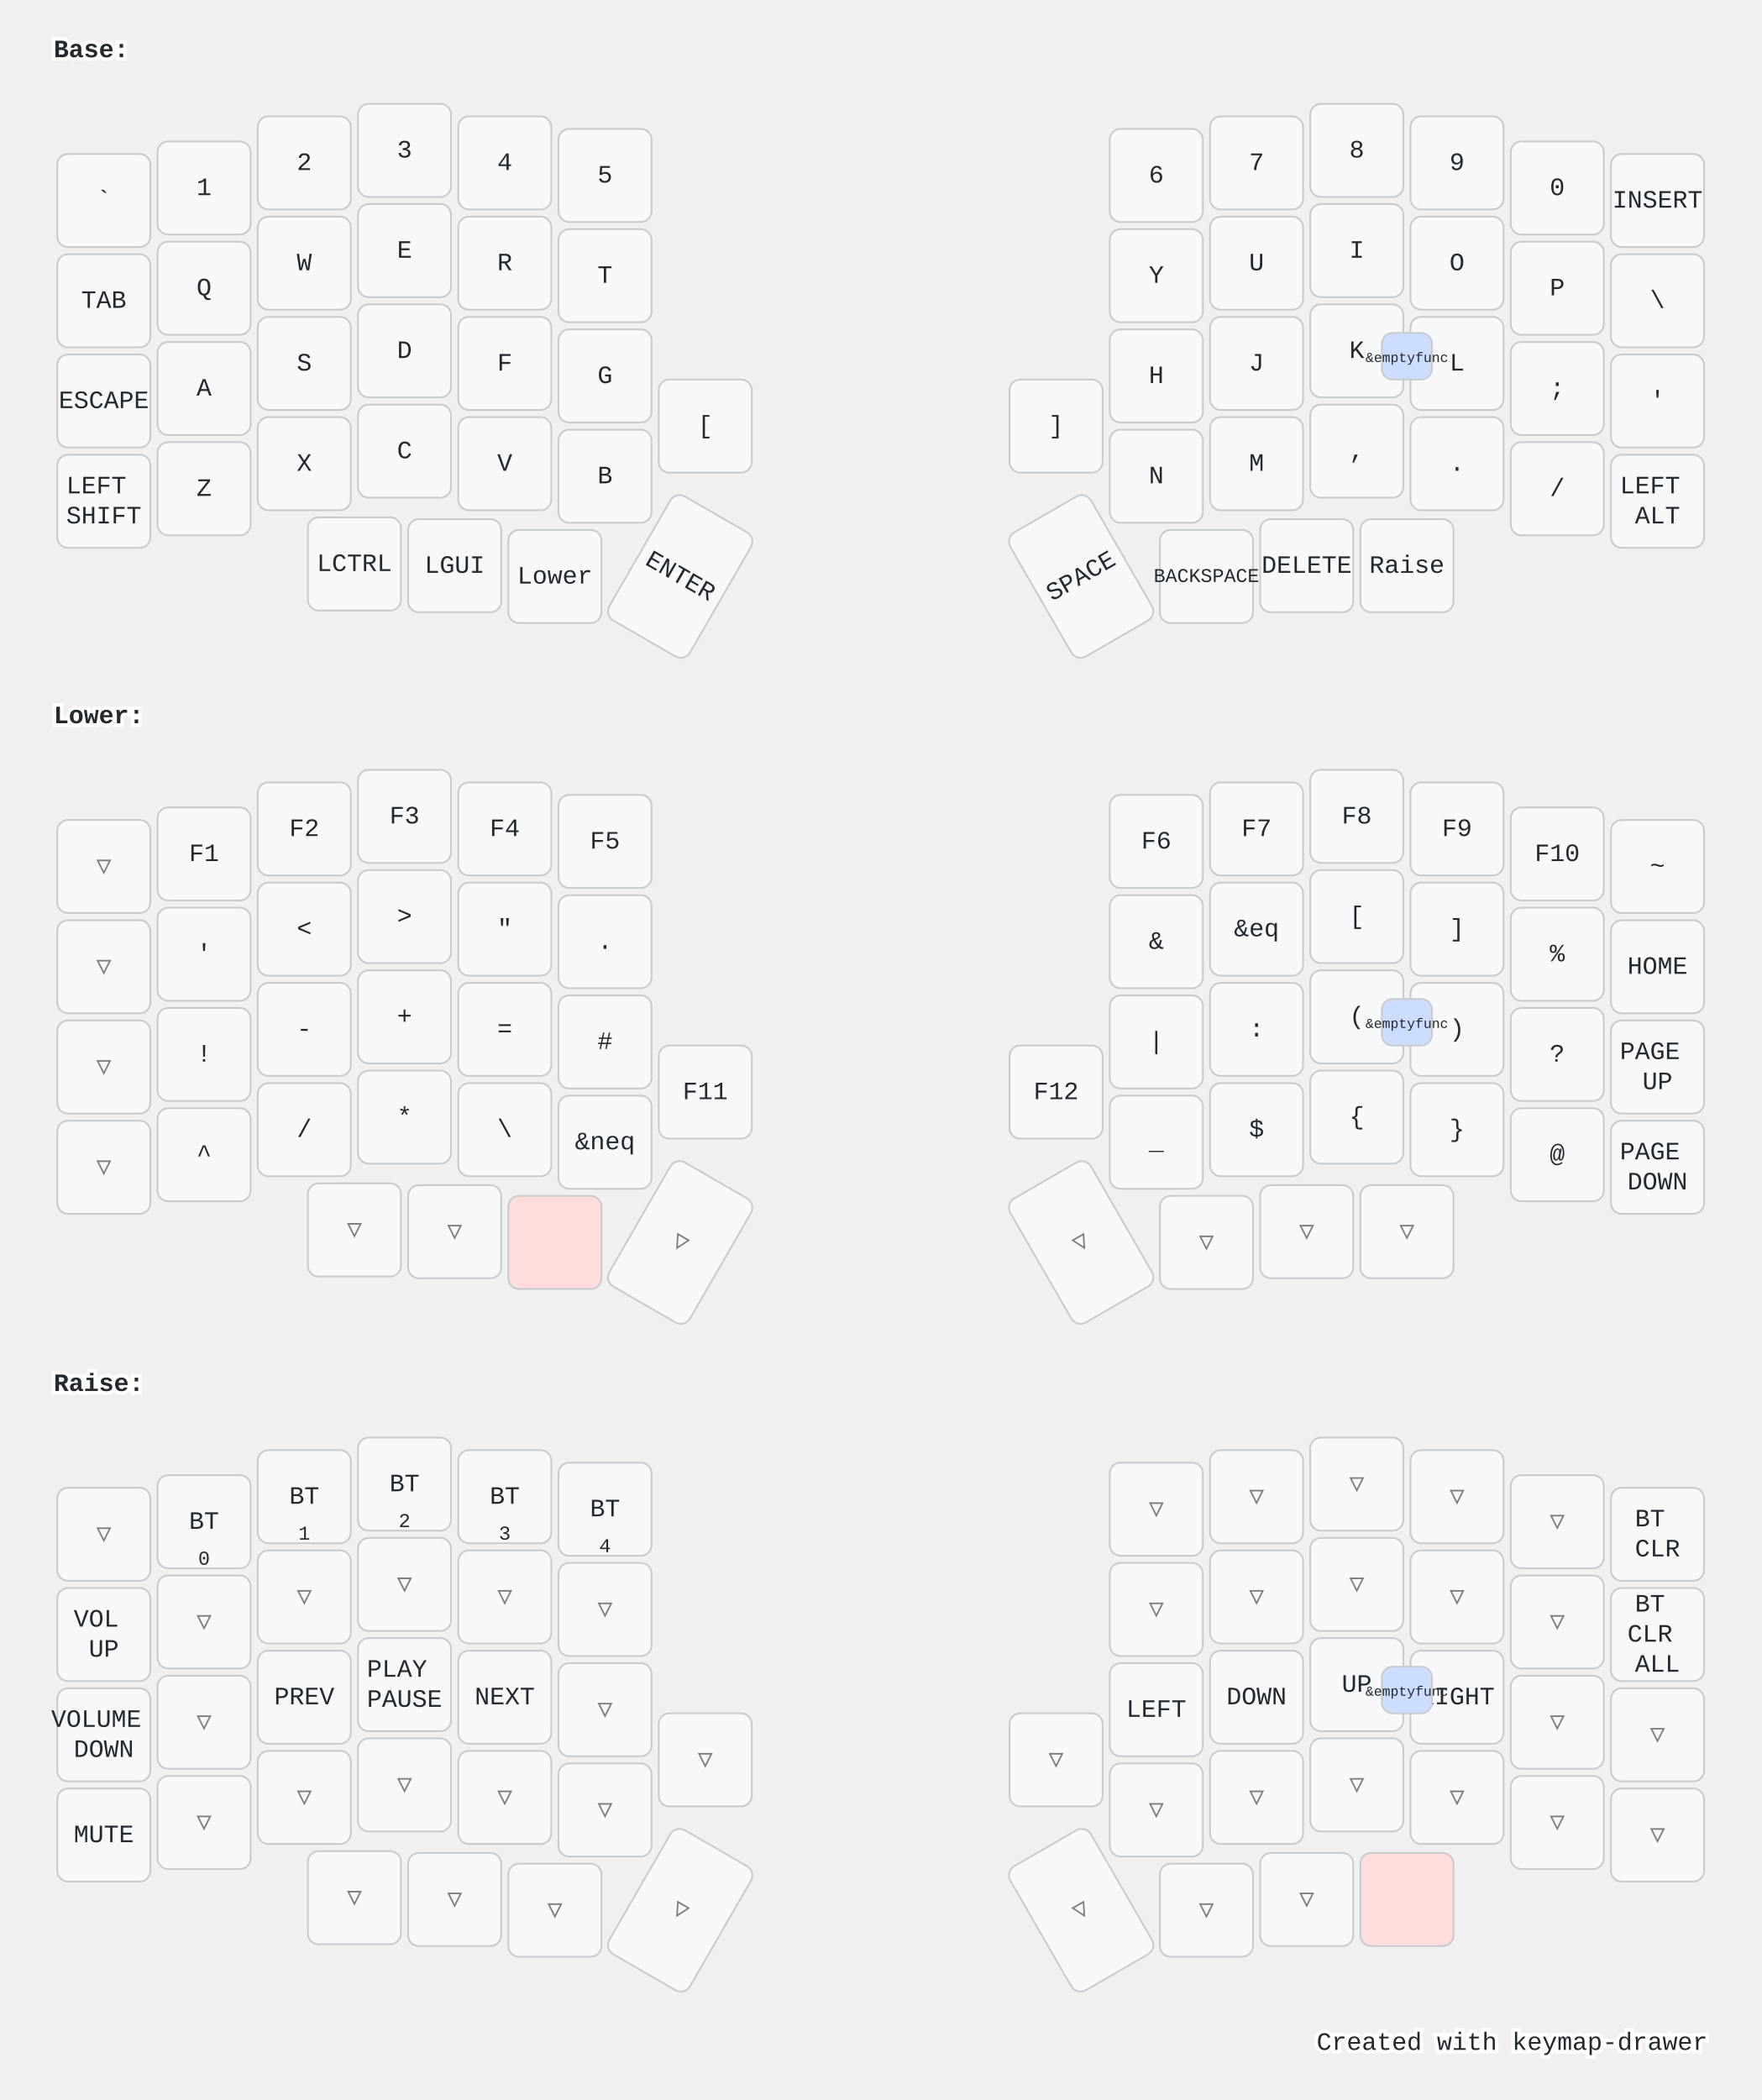
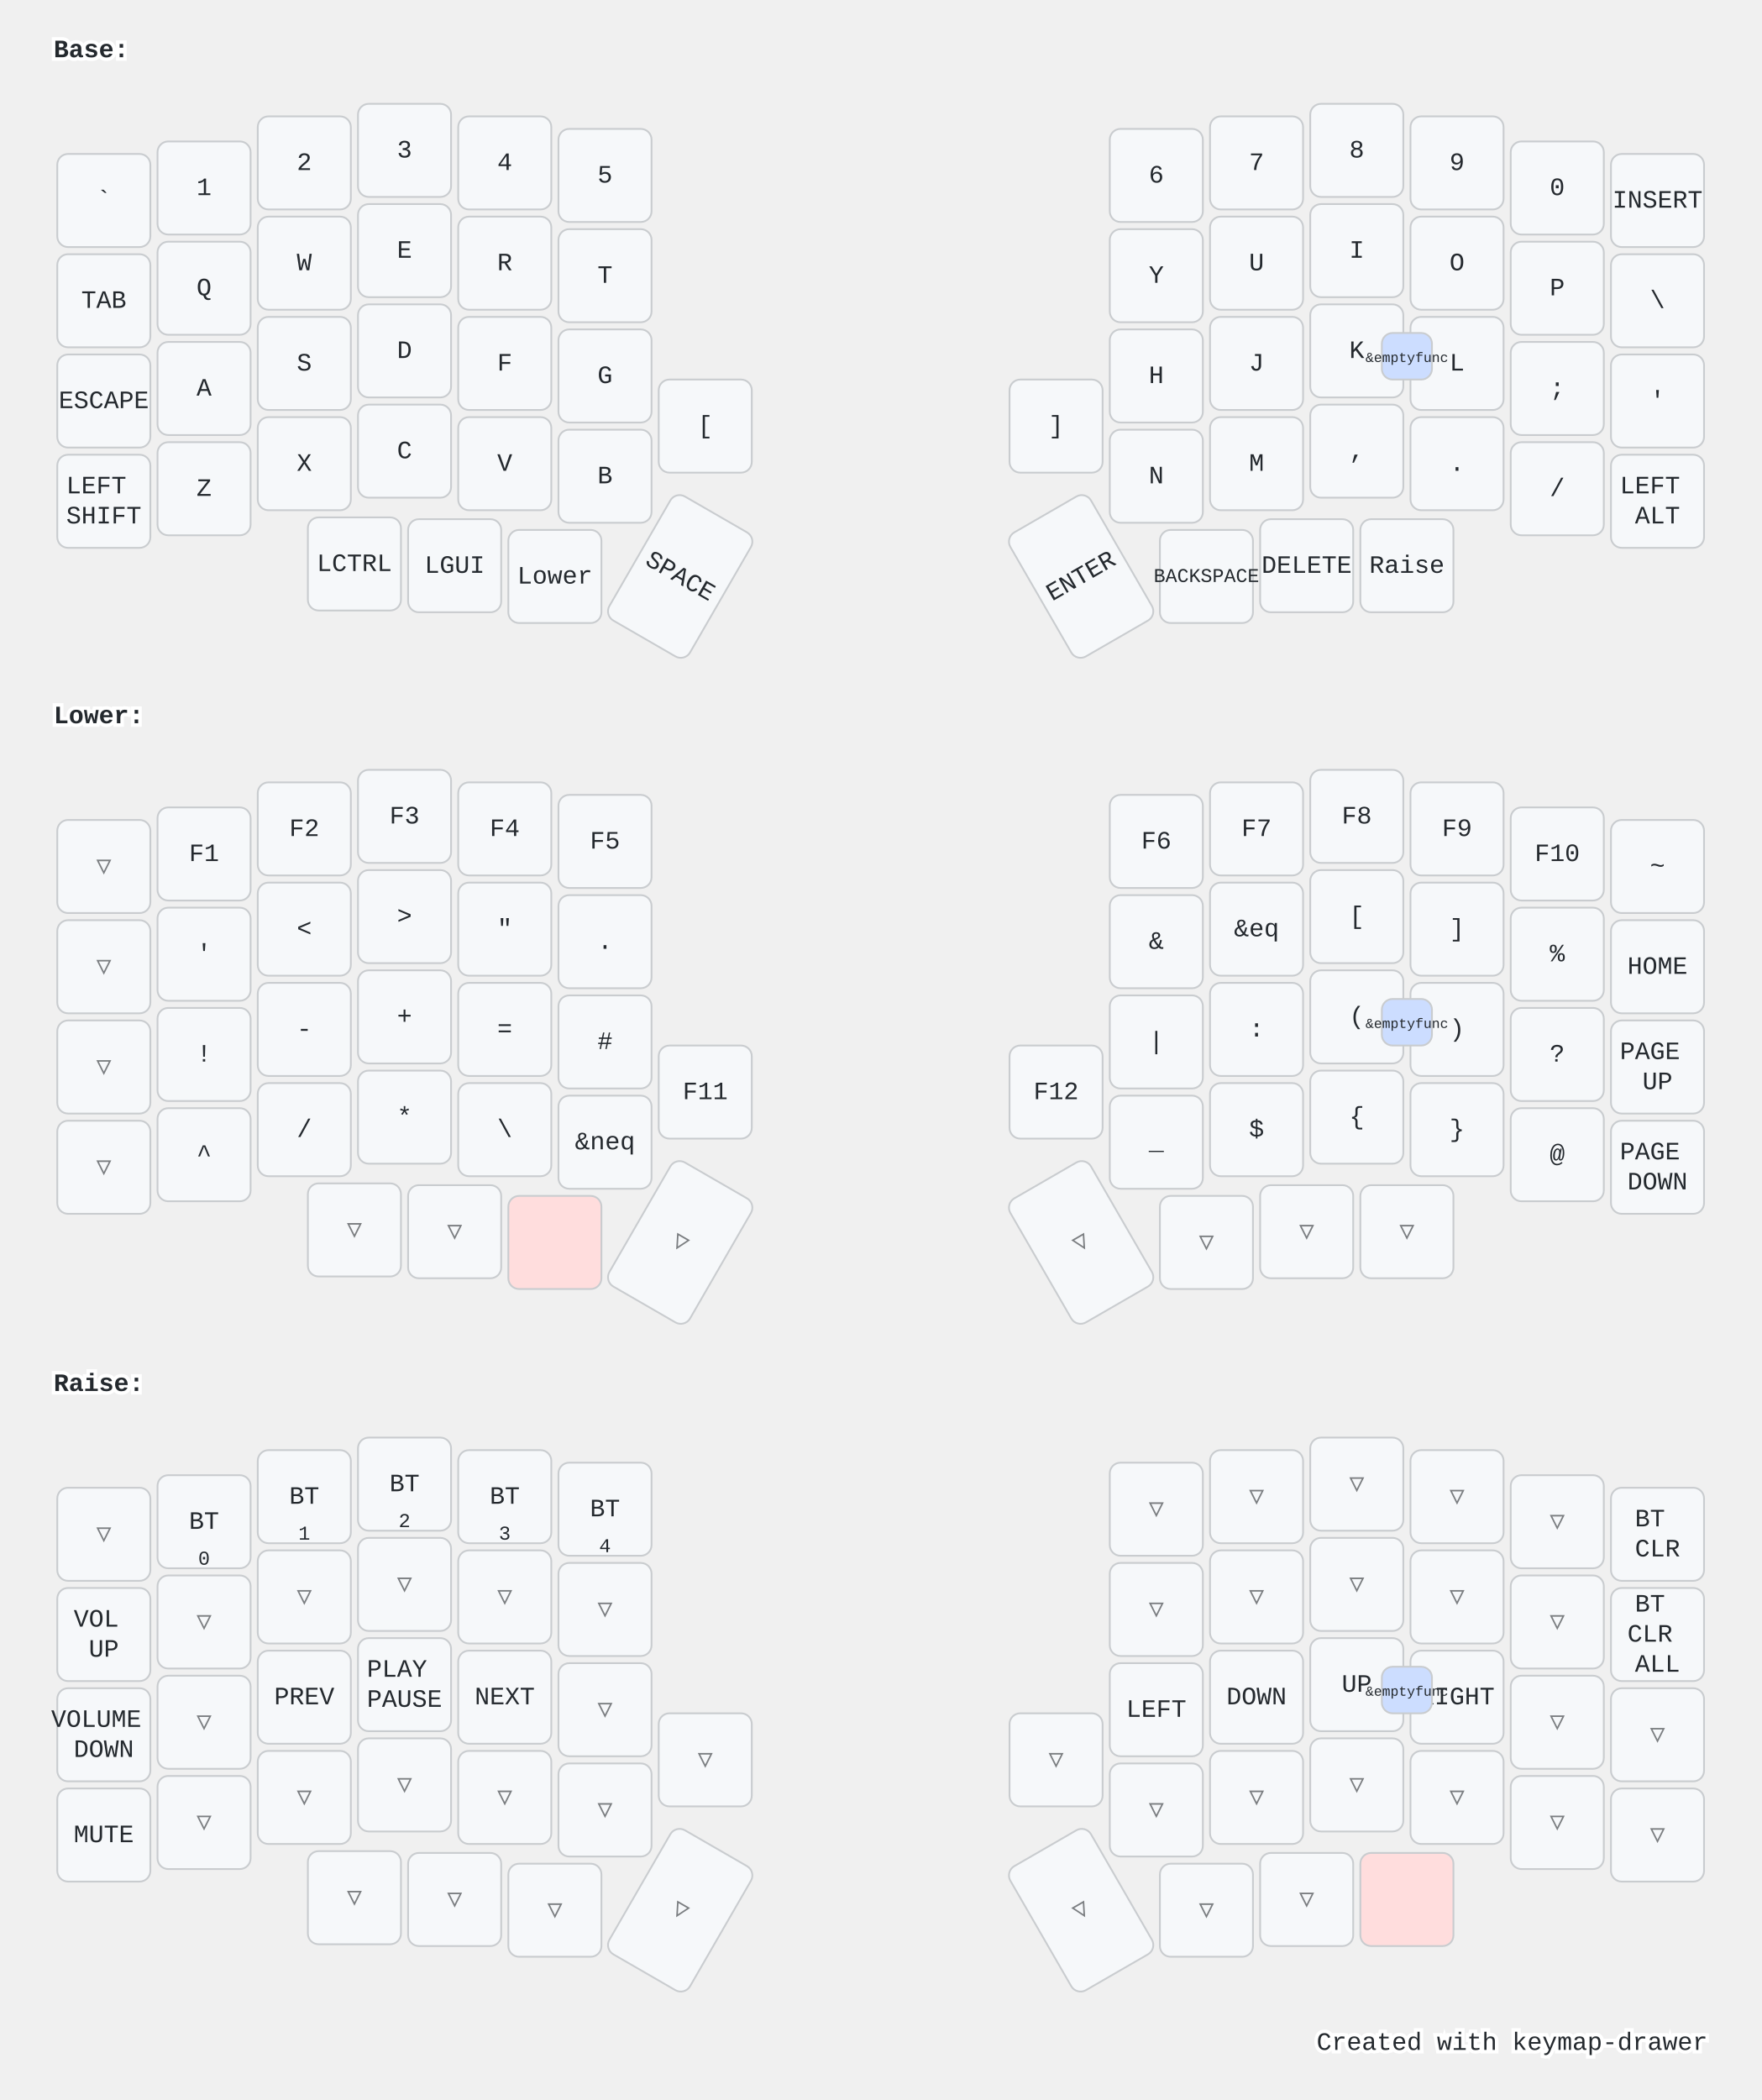
<svg xmlns="http://www.w3.org/2000/svg" width="984" height="1173" viewBox="0 0 984 1173" class="keymap">
  <style>/* inherit to force styles through use tags */
svg path {
    fill: inherit;
}

/* font and background color specifications */
svg.keymap {
    font-family: SFMono-Regular,Consolas,Liberation Mono,Menlo,monospace;
    font-size: 14px;
    font-kerning: normal;
    text-rendering: optimizeLegibility;
    fill: #24292e;
}

/* default key styling */
rect.key {
    fill: #f6f8fa;
}

rect.key, rect.combo {
    stroke: #c9cccf;
    stroke-width: 1;
}

/* default key side styling, only used is draw_key_sides is set */
rect.side {
    filter: brightness(90%);
}

/* color accent for combo boxes */
rect.combo, rect.combo-separate {
    fill: #cdf;
}

/* color accent for held keys */
rect.held, rect.combo.held {
    fill: #fdd;
}

/* color accent for ghost (optional) keys */
rect.ghost, rect.combo.ghost {
    stroke-dasharray: 4, 4;
    stroke-width: 2;
}

text {
    text-anchor: middle;
    dominant-baseline: middle;
}

/* styling for layer labels */
text.label {
    font-weight: bold;
    text-anchor: start;
    stroke: white;
    stroke-width: 4;
    paint-order: stroke;
}

/* styling for optional footer */
text.footer {
    text-anchor: end;
    dominant-baseline: auto;
    stroke: white;
    stroke-width: 4;
    paint-order: stroke;
}

/* styling for combo tap, and key hold/shifted label text */
text.combo, text.hold, text.shifted {
    font-size: 11px;
}

text.hold {
    text-anchor: middle;
    dominant-baseline: auto;
}

text.shifted {
    text-anchor: middle;
    dominant-baseline: hanging;
}

/* styling for hold/shifted label text in combo box */
text.combo.hold, text.combo.shifted {
    font-size: 8px;
}

/* lighter symbol for transparent keys */
text.trans {
    fill: #7b7e81;
}

/* styling for combo dendrons */
path.combo {
    stroke-width: 1;
    stroke: gray;
    fill: none;
}

/* Start Tabler Icons Cleanup */
/* cannot use height/width with glyphs */
.icon-tabler &gt; path {
    fill: inherit;
    stroke: inherit;
    stroke-width: 2;
}
/* hide tabler's default box */
.icon-tabler &gt; path[stroke="none"][fill="none"] {
    visibility: hidden;
}
/* End Tabler Icons Cleanup */

@media (prefers-color-scheme: dark) {
svg.keymap { fill: #d1d6db; }
rect.key { fill: #3f4750; }
rect.key, rect.combo { stroke: #60666c; }
rect.combo, rect.combo-separate { fill: #1f3d7a; }
rect.held, rect.combo.held { fill: #854747; }
text.label, text.footer { stroke: black; }
text.trans { fill: #7e8184; }
path.combo { stroke: #7f7f7f; }

}</style>
  <g transform="translate(30, 0)" class="layer-Base">
    <text x="0" y="28" class="label">Base:</text>
    <g transform="translate(0, 56)">
      <g transform="translate(28, 56)" class="key keypos-0">
        <rect rx="6" ry="6" x="-26" y="-26" width="52" height="52" class="key" />
        <text x="0" y="0" class="key tap">`</text>
      </g>
      <g transform="translate(84, 49)" class="key keypos-1">
        <rect rx="6" ry="6" x="-26" y="-26" width="52" height="52" class="key" />
        <text x="0" y="0" class="key tap">1</text>
      </g>
      <g transform="translate(140, 35)" class="key keypos-2">
        <rect rx="6" ry="6" x="-26" y="-26" width="52" height="52" class="key" />
        <text x="0" y="0" class="key tap">2</text>
      </g>
      <g transform="translate(196, 28)" class="key keypos-3">
        <rect rx="6" ry="6" x="-26" y="-26" width="52" height="52" class="key" />
        <text x="0" y="0" class="key tap">3</text>
      </g>
      <g transform="translate(252, 35)" class="key keypos-4">
        <rect rx="6" ry="6" x="-26" y="-26" width="52" height="52" class="key" />
        <text x="0" y="0" class="key tap">4</text>
      </g>
      <g transform="translate(308, 42)" class="key keypos-5">
        <rect rx="6" ry="6" x="-26" y="-26" width="52" height="52" class="key" />
        <text x="0" y="0" class="key tap">5</text>
      </g>
      <g transform="translate(616, 42)" class="key keypos-6">
        <rect rx="6" ry="6" x="-26" y="-26" width="52" height="52" class="key" />
        <text x="0" y="0" class="key tap">6</text>
      </g>
      <g transform="translate(672, 35)" class="key keypos-7">
        <rect rx="6" ry="6" x="-26" y="-26" width="52" height="52" class="key" />
        <text x="0" y="0" class="key tap">7</text>
      </g>
      <g transform="translate(728, 28)" class="key keypos-8">
        <rect rx="6" ry="6" x="-26" y="-26" width="52" height="52" class="key" />
        <text x="0" y="0" class="key tap">8</text>
      </g>
      <g transform="translate(784, 35)" class="key keypos-9">
        <rect rx="6" ry="6" x="-26" y="-26" width="52" height="52" class="key" />
        <text x="0" y="0" class="key tap">9</text>
      </g>
      <g transform="translate(840, 49)" class="key keypos-10">
        <rect rx="6" ry="6" x="-26" y="-26" width="52" height="52" class="key" />
        <text x="0" y="0" class="key tap">0</text>
      </g>
      <g transform="translate(896, 56)" class="key keypos-11">
        <rect rx="6" ry="6" x="-26" y="-26" width="52" height="52" class="key" />
        <text x="0" y="0" class="key tap">INSERT</text>
      </g>
      <g transform="translate(28, 112)" class="key keypos-12">
        <rect rx="6" ry="6" x="-26" y="-26" width="52" height="52" class="key" />
        <text x="0" y="0" class="key tap">TAB</text>
      </g>
      <g transform="translate(84, 105)" class="key keypos-13">
        <rect rx="6" ry="6" x="-26" y="-26" width="52" height="52" class="key" />
        <text x="0" y="0" class="key tap">Q</text>
      </g>
      <g transform="translate(140, 91)" class="key keypos-14">
        <rect rx="6" ry="6" x="-26" y="-26" width="52" height="52" class="key" />
        <text x="0" y="0" class="key tap">W</text>
      </g>
      <g transform="translate(196, 84)" class="key keypos-15">
        <rect rx="6" ry="6" x="-26" y="-26" width="52" height="52" class="key" />
        <text x="0" y="0" class="key tap">E</text>
      </g>
      <g transform="translate(252, 91)" class="key keypos-16">
        <rect rx="6" ry="6" x="-26" y="-26" width="52" height="52" class="key" />
        <text x="0" y="0" class="key tap">R</text>
      </g>
      <g transform="translate(308, 98)" class="key keypos-17">
        <rect rx="6" ry="6" x="-26" y="-26" width="52" height="52" class="key" />
        <text x="0" y="0" class="key tap">T</text>
      </g>
      <g transform="translate(616, 98)" class="key keypos-18">
        <rect rx="6" ry="6" x="-26" y="-26" width="52" height="52" class="key" />
        <text x="0" y="0" class="key tap">Y</text>
      </g>
      <g transform="translate(672, 91)" class="key keypos-19">
        <rect rx="6" ry="6" x="-26" y="-26" width="52" height="52" class="key" />
        <text x="0" y="0" class="key tap">U</text>
      </g>
      <g transform="translate(728, 84)" class="key keypos-20">
        <rect rx="6" ry="6" x="-26" y="-26" width="52" height="52" class="key" />
        <text x="0" y="0" class="key tap">I</text>
      </g>
      <g transform="translate(784, 91)" class="key keypos-21">
        <rect rx="6" ry="6" x="-26" y="-26" width="52" height="52" class="key" />
        <text x="0" y="0" class="key tap">O</text>
      </g>
      <g transform="translate(840, 105)" class="key keypos-22">
        <rect rx="6" ry="6" x="-26" y="-26" width="52" height="52" class="key" />
        <text x="0" y="0" class="key tap">P</text>
      </g>
      <g transform="translate(896, 112)" class="key keypos-23">
        <rect rx="6" ry="6" x="-26" y="-26" width="52" height="52" class="key" />
        <text x="0" y="0" class="key tap">\</text>
      </g>
      <g transform="translate(28, 168)" class="key keypos-24">
        <rect rx="6" ry="6" x="-26" y="-26" width="52" height="52" class="key" />
        <text x="0" y="0" class="key tap">ESCAPE</text>
      </g>
      <g transform="translate(84, 161)" class="key keypos-25">
        <rect rx="6" ry="6" x="-26" y="-26" width="52" height="52" class="key" />
        <text x="0" y="0" class="key tap">A</text>
      </g>
      <g transform="translate(140, 147)" class="key keypos-26">
        <rect rx="6" ry="6" x="-26" y="-26" width="52" height="52" class="key" />
        <text x="0" y="0" class="key tap">S</text>
      </g>
      <g transform="translate(196, 140)" class="key keypos-27">
        <rect rx="6" ry="6" x="-26" y="-26" width="52" height="52" class="key" />
        <text x="0" y="0" class="key tap">D</text>
      </g>
      <g transform="translate(252, 147)" class="key keypos-28">
        <rect rx="6" ry="6" x="-26" y="-26" width="52" height="52" class="key" />
        <text x="0" y="0" class="key tap">F</text>
      </g>
      <g transform="translate(308, 154)" class="key keypos-29">
        <rect rx="6" ry="6" x="-26" y="-26" width="52" height="52" class="key" />
        <text x="0" y="0" class="key tap">G</text>
      </g>
      <g transform="translate(616, 154)" class="key keypos-30">
        <rect rx="6" ry="6" x="-26" y="-26" width="52" height="52" class="key" />
        <text x="0" y="0" class="key tap">H</text>
      </g>
      <g transform="translate(672, 147)" class="key keypos-31">
        <rect rx="6" ry="6" x="-26" y="-26" width="52" height="52" class="key" />
        <text x="0" y="0" class="key tap">J</text>
      </g>
      <g transform="translate(728, 140)" class="key keypos-32">
        <rect rx="6" ry="6" x="-26" y="-26" width="52" height="52" class="key" />
        <text x="0" y="0" class="key tap">K</text>
      </g>
      <g transform="translate(784, 147)" class="key keypos-33">
        <rect rx="6" ry="6" x="-26" y="-26" width="52" height="52" class="key" />
        <text x="0" y="0" class="key tap">L</text>
      </g>
      <g transform="translate(840, 161)" class="key keypos-34">
        <rect rx="6" ry="6" x="-26" y="-26" width="52" height="52" class="key" />
        <text x="0" y="0" class="key tap">;</text>
      </g>
      <g transform="translate(896, 168)" class="key keypos-35">
        <rect rx="6" ry="6" x="-26" y="-26" width="52" height="52" class="key" />
        <text x="0" y="0" class="key tap">'</text>
      </g>
      <g transform="translate(28, 224)" class="key keypos-36">
        <rect rx="6" ry="6" x="-26" y="-26" width="52" height="52" class="key" />
        <text x="0" y="0" class="key tap">
          <tspan x="0" dy="-0.6em">LEFT</tspan>
          <tspan x="0" dy="1.2em">SHIFT</tspan>
        </text>
      </g>
      <g transform="translate(84, 217)" class="key keypos-37">
        <rect rx="6" ry="6" x="-26" y="-26" width="52" height="52" class="key" />
        <text x="0" y="0" class="key tap">Z</text>
      </g>
      <g transform="translate(140, 203)" class="key keypos-38">
        <rect rx="6" ry="6" x="-26" y="-26" width="52" height="52" class="key" />
        <text x="0" y="0" class="key tap">X</text>
      </g>
      <g transform="translate(196, 196)" class="key keypos-39">
        <rect rx="6" ry="6" x="-26" y="-26" width="52" height="52" class="key" />
        <text x="0" y="0" class="key tap">C</text>
      </g>
      <g transform="translate(252, 203)" class="key keypos-40">
        <rect rx="6" ry="6" x="-26" y="-26" width="52" height="52" class="key" />
        <text x="0" y="0" class="key tap">V</text>
      </g>
      <g transform="translate(308, 210)" class="key keypos-41">
        <rect rx="6" ry="6" x="-26" y="-26" width="52" height="52" class="key" />
        <text x="0" y="0" class="key tap">B</text>
      </g>
      <g transform="translate(364, 182)" class="key keypos-42">
        <rect rx="6" ry="6" x="-26" y="-26" width="52" height="52" class="key" />
        <text x="0" y="0" class="key tap">[</text>
      </g>
      <g transform="translate(560, 182)" class="key keypos-43">
        <rect rx="6" ry="6" x="-26" y="-26" width="52" height="52" class="key" />
        <text x="0" y="0" class="key tap">]</text>
      </g>
      <g transform="translate(616, 210)" class="key keypos-44">
        <rect rx="6" ry="6" x="-26" y="-26" width="52" height="52" class="key" />
        <text x="0" y="0" class="key tap">N</text>
      </g>
      <g transform="translate(672, 203)" class="key keypos-45">
        <rect rx="6" ry="6" x="-26" y="-26" width="52" height="52" class="key" />
        <text x="0" y="0" class="key tap">M</text>
      </g>
      <g transform="translate(728, 196)" class="key keypos-46">
        <rect rx="6" ry="6" x="-26" y="-26" width="52" height="52" class="key" />
        <text x="0" y="0" class="key tap">,</text>
      </g>
      <g transform="translate(784, 203)" class="key keypos-47">
        <rect rx="6" ry="6" x="-26" y="-26" width="52" height="52" class="key" />
        <text x="0" y="0" class="key tap">.</text>
      </g>
      <g transform="translate(840, 217)" class="key keypos-48">
        <rect rx="6" ry="6" x="-26" y="-26" width="52" height="52" class="key" />
        <text x="0" y="0" class="key tap">/</text>
      </g>
      <g transform="translate(896, 224)" class="key keypos-49">
        <rect rx="6" ry="6" x="-26" y="-26" width="52" height="52" class="key" />
        <text x="0" y="0" class="key tap">
          <tspan x="0" dy="-0.6em">LEFT</tspan>
          <tspan x="0" dy="1.2em">ALT</tspan>
        </text>
      </g>
      <g transform="translate(168, 259)" class="key keypos-50">
        <rect rx="6" ry="6" x="-26" y="-26" width="52" height="52" class="key" />
        <text x="0" y="0" class="key tap">LCTRL</text>
      </g>
      <g transform="translate(224, 260)" class="key keypos-51">
        <rect rx="6" ry="6" x="-26" y="-26" width="52" height="52" class="key" />
        <text x="0" y="0" class="key tap">LGUI</text>
      </g>
      <g transform="translate(280, 266)" class="key keypos-52">
        <rect rx="6" ry="6" x="-26" y="-26" width="52" height="52" class="key" />
        <text x="0" y="0" class="key tap">Lower</text>
      </g>
      <g transform="translate(350, 266) rotate(30.0)" class="key keypos-53">
        <rect rx="6" ry="6" x="-26" y="-40" width="52" height="80" class="key" />
-         <text x="0" y="0" class="key tap">ENTER</text>
+         <text x="0" y="0" class="key tap">SPACE</text>
      </g>
      <g transform="translate(574, 266) rotate(-30.0)" class="key keypos-54">
        <rect rx="6" ry="6" x="-26" y="-40" width="52" height="80" class="key" />
-         <text x="0" y="0" class="key tap">SPACE</text>
+         <text x="0" y="0" class="key tap">ENTER</text>
      </g>
      <g transform="translate(644, 266)" class="key keypos-55">
        <rect rx="6" ry="6" x="-26" y="-26" width="52" height="52" class="key" />
        <text x="0" y="0" class="key tap">
          <tspan style="font-size: 78%">BACKSPACE</tspan>
        </text>
      </g>
      <g transform="translate(700, 260)" class="key keypos-56">
        <rect rx="6" ry="6" x="-26" y="-26" width="52" height="52" class="key" />
        <text x="0" y="0" class="key tap">DELETE</text>
      </g>
      <g transform="translate(756, 260)" class="key keypos-57">
        <rect rx="6" ry="6" x="-26" y="-26" width="52" height="52" class="key" />
        <text x="0" y="0" class="key tap">Raise</text>
      </g>
      <g class="combo combopos-0">
        <rect rx="6" ry="6" x="742" y="130" width="28" height="26" class="combo" />
        <text x="756" y="144" class="combo tap">
          <tspan style="font-size: 70%">&amp;emptyfunc</tspan>
        </text>
      </g>
    </g>
  </g>
  <g transform="translate(30, 372)" class="layer-Lower">
    <text x="0" y="28" class="label">Lower:</text>
    <g transform="translate(0, 56)">
      <g transform="translate(28, 56)" class="key trans keypos-0">
        <rect rx="6" ry="6" x="-26" y="-26" width="52" height="52" class="key trans" />
        <text x="0" y="0" class="key trans tap">▽</text>
      </g>
      <g transform="translate(84, 49)" class="key keypos-1">
        <rect rx="6" ry="6" x="-26" y="-26" width="52" height="52" class="key" />
        <text x="0" y="0" class="key tap">F1</text>
      </g>
      <g transform="translate(140, 35)" class="key keypos-2">
        <rect rx="6" ry="6" x="-26" y="-26" width="52" height="52" class="key" />
        <text x="0" y="0" class="key tap">F2</text>
      </g>
      <g transform="translate(196, 28)" class="key keypos-3">
        <rect rx="6" ry="6" x="-26" y="-26" width="52" height="52" class="key" />
        <text x="0" y="0" class="key tap">F3</text>
      </g>
      <g transform="translate(252, 35)" class="key keypos-4">
        <rect rx="6" ry="6" x="-26" y="-26" width="52" height="52" class="key" />
        <text x="0" y="0" class="key tap">F4</text>
      </g>
      <g transform="translate(308, 42)" class="key keypos-5">
        <rect rx="6" ry="6" x="-26" y="-26" width="52" height="52" class="key" />
        <text x="0" y="0" class="key tap">F5</text>
      </g>
      <g transform="translate(616, 42)" class="key keypos-6">
        <rect rx="6" ry="6" x="-26" y="-26" width="52" height="52" class="key" />
        <text x="0" y="0" class="key tap">F6</text>
      </g>
      <g transform="translate(672, 35)" class="key keypos-7">
        <rect rx="6" ry="6" x="-26" y="-26" width="52" height="52" class="key" />
        <text x="0" y="0" class="key tap">F7</text>
      </g>
      <g transform="translate(728, 28)" class="key keypos-8">
        <rect rx="6" ry="6" x="-26" y="-26" width="52" height="52" class="key" />
        <text x="0" y="0" class="key tap">F8</text>
      </g>
      <g transform="translate(784, 35)" class="key keypos-9">
        <rect rx="6" ry="6" x="-26" y="-26" width="52" height="52" class="key" />
        <text x="0" y="0" class="key tap">F9</text>
      </g>
      <g transform="translate(840, 49)" class="key keypos-10">
        <rect rx="6" ry="6" x="-26" y="-26" width="52" height="52" class="key" />
        <text x="0" y="0" class="key tap">F10</text>
      </g>
      <g transform="translate(896, 56)" class="key keypos-11">
        <rect rx="6" ry="6" x="-26" y="-26" width="52" height="52" class="key" />
        <text x="0" y="0" class="key tap">~</text>
      </g>
      <g transform="translate(28, 112)" class="key trans keypos-12">
        <rect rx="6" ry="6" x="-26" y="-26" width="52" height="52" class="key trans" />
        <text x="0" y="0" class="key trans tap">▽</text>
      </g>
      <g transform="translate(84, 105)" class="key keypos-13">
        <rect rx="6" ry="6" x="-26" y="-26" width="52" height="52" class="key" />
        <text x="0" y="0" class="key tap">'</text>
      </g>
      <g transform="translate(140, 91)" class="key keypos-14">
        <rect rx="6" ry="6" x="-26" y="-26" width="52" height="52" class="key" />
        <text x="0" y="0" class="key tap">&lt;</text>
      </g>
      <g transform="translate(196, 84)" class="key keypos-15">
        <rect rx="6" ry="6" x="-26" y="-26" width="52" height="52" class="key" />
        <text x="0" y="0" class="key tap">&gt;</text>
      </g>
      <g transform="translate(252, 91)" class="key keypos-16">
        <rect rx="6" ry="6" x="-26" y="-26" width="52" height="52" class="key" />
        <text x="0" y="0" class="key tap">"</text>
      </g>
      <g transform="translate(308, 98)" class="key keypos-17">
        <rect rx="6" ry="6" x="-26" y="-26" width="52" height="52" class="key" />
        <text x="0" y="0" class="key tap">.</text>
      </g>
      <g transform="translate(616, 98)" class="key keypos-18">
        <rect rx="6" ry="6" x="-26" y="-26" width="52" height="52" class="key" />
        <text x="0" y="0" class="key tap">&amp;</text>
      </g>
      <g transform="translate(672, 91)" class="key keypos-19">
        <rect rx="6" ry="6" x="-26" y="-26" width="52" height="52" class="key" />
        <text x="0" y="0" class="key tap">&amp;eq</text>
      </g>
      <g transform="translate(728, 84)" class="key keypos-20">
        <rect rx="6" ry="6" x="-26" y="-26" width="52" height="52" class="key" />
        <text x="0" y="0" class="key tap">[</text>
      </g>
      <g transform="translate(784, 91)" class="key keypos-21">
        <rect rx="6" ry="6" x="-26" y="-26" width="52" height="52" class="key" />
        <text x="0" y="0" class="key tap">]</text>
      </g>
      <g transform="translate(840, 105)" class="key keypos-22">
        <rect rx="6" ry="6" x="-26" y="-26" width="52" height="52" class="key" />
        <text x="0" y="0" class="key tap">%</text>
      </g>
      <g transform="translate(896, 112)" class="key keypos-23">
        <rect rx="6" ry="6" x="-26" y="-26" width="52" height="52" class="key" />
        <text x="0" y="0" class="key tap">HOME</text>
      </g>
      <g transform="translate(28, 168)" class="key trans keypos-24">
        <rect rx="6" ry="6" x="-26" y="-26" width="52" height="52" class="key trans" />
        <text x="0" y="0" class="key trans tap">▽</text>
      </g>
      <g transform="translate(84, 161)" class="key keypos-25">
        <rect rx="6" ry="6" x="-26" y="-26" width="52" height="52" class="key" />
        <text x="0" y="0" class="key tap">!</text>
      </g>
      <g transform="translate(140, 147)" class="key keypos-26">
        <rect rx="6" ry="6" x="-26" y="-26" width="52" height="52" class="key" />
        <text x="0" y="0" class="key tap">-</text>
      </g>
      <g transform="translate(196, 140)" class="key keypos-27">
        <rect rx="6" ry="6" x="-26" y="-26" width="52" height="52" class="key" />
        <text x="0" y="0" class="key tap">+</text>
      </g>
      <g transform="translate(252, 147)" class="key keypos-28">
        <rect rx="6" ry="6" x="-26" y="-26" width="52" height="52" class="key" />
        <text x="0" y="0" class="key tap">=</text>
      </g>
      <g transform="translate(308, 154)" class="key keypos-29">
        <rect rx="6" ry="6" x="-26" y="-26" width="52" height="52" class="key" />
        <text x="0" y="0" class="key tap">#</text>
      </g>
      <g transform="translate(616, 154)" class="key keypos-30">
        <rect rx="6" ry="6" x="-26" y="-26" width="52" height="52" class="key" />
        <text x="0" y="0" class="key tap">|</text>
      </g>
      <g transform="translate(672, 147)" class="key keypos-31">
        <rect rx="6" ry="6" x="-26" y="-26" width="52" height="52" class="key" />
        <text x="0" y="0" class="key tap">:</text>
      </g>
      <g transform="translate(728, 140)" class="key keypos-32">
        <rect rx="6" ry="6" x="-26" y="-26" width="52" height="52" class="key" />
        <text x="0" y="0" class="key tap">(</text>
      </g>
      <g transform="translate(784, 147)" class="key keypos-33">
        <rect rx="6" ry="6" x="-26" y="-26" width="52" height="52" class="key" />
        <text x="0" y="0" class="key tap">)</text>
      </g>
      <g transform="translate(840, 161)" class="key keypos-34">
        <rect rx="6" ry="6" x="-26" y="-26" width="52" height="52" class="key" />
        <text x="0" y="0" class="key tap">?</text>
      </g>
      <g transform="translate(896, 168)" class="key keypos-35">
        <rect rx="6" ry="6" x="-26" y="-26" width="52" height="52" class="key" />
        <text x="0" y="0" class="key tap">
          <tspan x="0" dy="-0.6em">PAGE</tspan>
          <tspan x="0" dy="1.2em">UP</tspan>
        </text>
      </g>
      <g transform="translate(28, 224)" class="key trans keypos-36">
        <rect rx="6" ry="6" x="-26" y="-26" width="52" height="52" class="key trans" />
        <text x="0" y="0" class="key trans tap">▽</text>
      </g>
      <g transform="translate(84, 217)" class="key keypos-37">
        <rect rx="6" ry="6" x="-26" y="-26" width="52" height="52" class="key" />
        <text x="0" y="0" class="key tap">^</text>
      </g>
      <g transform="translate(140, 203)" class="key keypos-38">
        <rect rx="6" ry="6" x="-26" y="-26" width="52" height="52" class="key" />
        <text x="0" y="0" class="key tap">/</text>
      </g>
      <g transform="translate(196, 196)" class="key keypos-39">
        <rect rx="6" ry="6" x="-26" y="-26" width="52" height="52" class="key" />
        <text x="0" y="0" class="key tap">*</text>
      </g>
      <g transform="translate(252, 203)" class="key keypos-40">
        <rect rx="6" ry="6" x="-26" y="-26" width="52" height="52" class="key" />
        <text x="0" y="0" class="key tap">\</text>
      </g>
      <g transform="translate(308, 210)" class="key keypos-41">
        <rect rx="6" ry="6" x="-26" y="-26" width="52" height="52" class="key" />
        <text x="0" y="0" class="key tap">&amp;neq</text>
      </g>
      <g transform="translate(364, 182)" class="key keypos-42">
        <rect rx="6" ry="6" x="-26" y="-26" width="52" height="52" class="key" />
        <text x="0" y="0" class="key tap">F11</text>
      </g>
      <g transform="translate(560, 182)" class="key keypos-43">
        <rect rx="6" ry="6" x="-26" y="-26" width="52" height="52" class="key" />
        <text x="0" y="0" class="key tap">F12</text>
      </g>
      <g transform="translate(616, 210)" class="key keypos-44">
        <rect rx="6" ry="6" x="-26" y="-26" width="52" height="52" class="key" />
        <text x="0" y="0" class="key tap">_</text>
      </g>
      <g transform="translate(672, 203)" class="key keypos-45">
        <rect rx="6" ry="6" x="-26" y="-26" width="52" height="52" class="key" />
        <text x="0" y="0" class="key tap">$</text>
      </g>
      <g transform="translate(728, 196)" class="key keypos-46">
        <rect rx="6" ry="6" x="-26" y="-26" width="52" height="52" class="key" />
        <text x="0" y="0" class="key tap">{</text>
      </g>
      <g transform="translate(784, 203)" class="key keypos-47">
        <rect rx="6" ry="6" x="-26" y="-26" width="52" height="52" class="key" />
        <text x="0" y="0" class="key tap">}</text>
      </g>
      <g transform="translate(840, 217)" class="key keypos-48">
        <rect rx="6" ry="6" x="-26" y="-26" width="52" height="52" class="key" />
        <text x="0" y="0" class="key tap">@</text>
      </g>
      <g transform="translate(896, 224)" class="key keypos-49">
        <rect rx="6" ry="6" x="-26" y="-26" width="52" height="52" class="key" />
        <text x="0" y="0" class="key tap">
          <tspan x="0" dy="-0.6em">PAGE</tspan>
          <tspan x="0" dy="1.2em">DOWN</tspan>
        </text>
      </g>
      <g transform="translate(168, 259)" class="key trans keypos-50">
        <rect rx="6" ry="6" x="-26" y="-26" width="52" height="52" class="key trans" />
        <text x="0" y="0" class="key trans tap">▽</text>
      </g>
      <g transform="translate(224, 260)" class="key trans keypos-51">
        <rect rx="6" ry="6" x="-26" y="-26" width="52" height="52" class="key trans" />
        <text x="0" y="0" class="key trans tap">▽</text>
      </g>
      <g transform="translate(280, 266)" class="key held keypos-52">
        <rect rx="6" ry="6" x="-26" y="-26" width="52" height="52" class="key held" />
      </g>
      <g transform="translate(350, 266) rotate(30.0)" class="key trans keypos-53">
        <rect rx="6" ry="6" x="-26" y="-40" width="52" height="80" class="key trans" />
        <text x="0" y="0" class="key trans tap">▽</text>
      </g>
      <g transform="translate(574, 266) rotate(-30.0)" class="key trans keypos-54">
        <rect rx="6" ry="6" x="-26" y="-40" width="52" height="80" class="key trans" />
        <text x="0" y="0" class="key trans tap">▽</text>
      </g>
      <g transform="translate(644, 266)" class="key trans keypos-55">
        <rect rx="6" ry="6" x="-26" y="-26" width="52" height="52" class="key trans" />
        <text x="0" y="0" class="key trans tap">▽</text>
      </g>
      <g transform="translate(700, 260)" class="key trans keypos-56">
        <rect rx="6" ry="6" x="-26" y="-26" width="52" height="52" class="key trans" />
        <text x="0" y="0" class="key trans tap">▽</text>
      </g>
      <g transform="translate(756, 260)" class="key trans keypos-57">
        <rect rx="6" ry="6" x="-26" y="-26" width="52" height="52" class="key trans" />
        <text x="0" y="0" class="key trans tap">▽</text>
      </g>
      <g class="combo combopos-0">
        <rect rx="6" ry="6" x="742" y="130" width="28" height="26" class="combo" />
        <text x="756" y="144" class="combo tap">
          <tspan style="font-size: 70%">&amp;emptyfunc</tspan>
        </text>
      </g>
    </g>
  </g>
  <g transform="translate(30, 745)" class="layer-Raise">
    <text x="0" y="28" class="label">Raise:</text>
    <g transform="translate(0, 56)">
      <g transform="translate(28, 56)" class="key trans keypos-0">
        <rect rx="6" ry="6" x="-26" y="-26" width="52" height="52" class="key trans" />
        <text x="0" y="0" class="key trans tap">▽</text>
      </g>
      <g transform="translate(84, 49)" class="key keypos-1">
        <rect rx="6" ry="6" x="-26" y="-26" width="52" height="52" class="key" />
        <text x="0" y="0" class="key tap">BT</text>
        <text x="0" y="24" class="key hold">0</text>
      </g>
      <g transform="translate(140, 35)" class="key keypos-2">
        <rect rx="6" ry="6" x="-26" y="-26" width="52" height="52" class="key" />
        <text x="0" y="0" class="key tap">BT</text>
        <text x="0" y="24" class="key hold">1</text>
      </g>
      <g transform="translate(196, 28)" class="key keypos-3">
        <rect rx="6" ry="6" x="-26" y="-26" width="52" height="52" class="key" />
        <text x="0" y="0" class="key tap">BT</text>
        <text x="0" y="24" class="key hold">2</text>
      </g>
      <g transform="translate(252, 35)" class="key keypos-4">
        <rect rx="6" ry="6" x="-26" y="-26" width="52" height="52" class="key" />
        <text x="0" y="0" class="key tap">BT</text>
        <text x="0" y="24" class="key hold">3</text>
      </g>
      <g transform="translate(308, 42)" class="key keypos-5">
        <rect rx="6" ry="6" x="-26" y="-26" width="52" height="52" class="key" />
        <text x="0" y="0" class="key tap">BT</text>
        <text x="0" y="24" class="key hold">4</text>
      </g>
      <g transform="translate(616, 42)" class="key trans keypos-6">
        <rect rx="6" ry="6" x="-26" y="-26" width="52" height="52" class="key trans" />
        <text x="0" y="0" class="key trans tap">▽</text>
      </g>
      <g transform="translate(672, 35)" class="key trans keypos-7">
        <rect rx="6" ry="6" x="-26" y="-26" width="52" height="52" class="key trans" />
        <text x="0" y="0" class="key trans tap">▽</text>
      </g>
      <g transform="translate(728, 28)" class="key trans keypos-8">
        <rect rx="6" ry="6" x="-26" y="-26" width="52" height="52" class="key trans" />
        <text x="0" y="0" class="key trans tap">▽</text>
      </g>
      <g transform="translate(784, 35)" class="key trans keypos-9">
        <rect rx="6" ry="6" x="-26" y="-26" width="52" height="52" class="key trans" />
        <text x="0" y="0" class="key trans tap">▽</text>
      </g>
      <g transform="translate(840, 49)" class="key trans keypos-10">
        <rect rx="6" ry="6" x="-26" y="-26" width="52" height="52" class="key trans" />
        <text x="0" y="0" class="key trans tap">▽</text>
      </g>
      <g transform="translate(896, 56)" class="key keypos-11">
        <rect rx="6" ry="6" x="-26" y="-26" width="52" height="52" class="key" />
        <text x="0" y="0" class="key tap">
          <tspan x="0" dy="-0.6em">BT</tspan>
          <tspan x="0" dy="1.2em">CLR</tspan>
        </text>
      </g>
      <g transform="translate(28, 112)" class="key keypos-12">
        <rect rx="6" ry="6" x="-26" y="-26" width="52" height="52" class="key" />
        <text x="0" y="0" class="key tap">
          <tspan x="0" dy="-0.6em">VOL</tspan>
          <tspan x="0" dy="1.2em">UP</tspan>
        </text>
      </g>
      <g transform="translate(84, 105)" class="key trans keypos-13">
        <rect rx="6" ry="6" x="-26" y="-26" width="52" height="52" class="key trans" />
        <text x="0" y="0" class="key trans tap">▽</text>
      </g>
      <g transform="translate(140, 91)" class="key trans keypos-14">
        <rect rx="6" ry="6" x="-26" y="-26" width="52" height="52" class="key trans" />
        <text x="0" y="0" class="key trans tap">▽</text>
      </g>
      <g transform="translate(196, 84)" class="key trans keypos-15">
        <rect rx="6" ry="6" x="-26" y="-26" width="52" height="52" class="key trans" />
        <text x="0" y="0" class="key trans tap">▽</text>
      </g>
      <g transform="translate(252, 91)" class="key trans keypos-16">
        <rect rx="6" ry="6" x="-26" y="-26" width="52" height="52" class="key trans" />
        <text x="0" y="0" class="key trans tap">▽</text>
      </g>
      <g transform="translate(308, 98)" class="key trans keypos-17">
        <rect rx="6" ry="6" x="-26" y="-26" width="52" height="52" class="key trans" />
        <text x="0" y="0" class="key trans tap">▽</text>
      </g>
      <g transform="translate(616, 98)" class="key trans keypos-18">
        <rect rx="6" ry="6" x="-26" y="-26" width="52" height="52" class="key trans" />
        <text x="0" y="0" class="key trans tap">▽</text>
      </g>
      <g transform="translate(672, 91)" class="key trans keypos-19">
        <rect rx="6" ry="6" x="-26" y="-26" width="52" height="52" class="key trans" />
        <text x="0" y="0" class="key trans tap">▽</text>
      </g>
      <g transform="translate(728, 84)" class="key trans keypos-20">
        <rect rx="6" ry="6" x="-26" y="-26" width="52" height="52" class="key trans" />
        <text x="0" y="0" class="key trans tap">▽</text>
      </g>
      <g transform="translate(784, 91)" class="key trans keypos-21">
        <rect rx="6" ry="6" x="-26" y="-26" width="52" height="52" class="key trans" />
        <text x="0" y="0" class="key trans tap">▽</text>
      </g>
      <g transform="translate(840, 105)" class="key trans keypos-22">
        <rect rx="6" ry="6" x="-26" y="-26" width="52" height="52" class="key trans" />
        <text x="0" y="0" class="key trans tap">▽</text>
      </g>
      <g transform="translate(896, 112)" class="key keypos-23">
        <rect rx="6" ry="6" x="-26" y="-26" width="52" height="52" class="key" />
        <text x="0" y="0" class="key tap">
          <tspan x="0" dy="-1.2em">BT</tspan>
          <tspan x="0" dy="1.2em">CLR</tspan>
          <tspan x="0" dy="1.2em">ALL</tspan>
        </text>
      </g>
      <g transform="translate(28, 168)" class="key keypos-24">
        <rect rx="6" ry="6" x="-26" y="-26" width="52" height="52" class="key" />
        <text x="0" y="0" class="key tap">
          <tspan x="0" dy="-0.6em">VOLUME</tspan>
          <tspan x="0" dy="1.2em">DOWN</tspan>
        </text>
      </g>
      <g transform="translate(84, 161)" class="key trans keypos-25">
        <rect rx="6" ry="6" x="-26" y="-26" width="52" height="52" class="key trans" />
        <text x="0" y="0" class="key trans tap">▽</text>
      </g>
      <g transform="translate(140, 147)" class="key keypos-26">
        <rect rx="6" ry="6" x="-26" y="-26" width="52" height="52" class="key" />
        <text x="0" y="0" class="key tap">PREV</text>
      </g>
      <g transform="translate(196, 140)" class="key keypos-27">
        <rect rx="6" ry="6" x="-26" y="-26" width="52" height="52" class="key" />
        <text x="0" y="0" class="key tap">
          <tspan x="0" dy="-0.6em">PLAY</tspan>
          <tspan x="0" dy="1.2em">PAUSE</tspan>
        </text>
      </g>
      <g transform="translate(252, 147)" class="key keypos-28">
        <rect rx="6" ry="6" x="-26" y="-26" width="52" height="52" class="key" />
        <text x="0" y="0" class="key tap">NEXT</text>
      </g>
      <g transform="translate(308, 154)" class="key trans keypos-29">
        <rect rx="6" ry="6" x="-26" y="-26" width="52" height="52" class="key trans" />
        <text x="0" y="0" class="key trans tap">▽</text>
      </g>
      <g transform="translate(616, 154)" class="key keypos-30">
        <rect rx="6" ry="6" x="-26" y="-26" width="52" height="52" class="key" />
        <text x="0" y="0" class="key tap">LEFT</text>
      </g>
      <g transform="translate(672, 147)" class="key keypos-31">
        <rect rx="6" ry="6" x="-26" y="-26" width="52" height="52" class="key" />
        <text x="0" y="0" class="key tap">DOWN</text>
      </g>
      <g transform="translate(728, 140)" class="key keypos-32">
        <rect rx="6" ry="6" x="-26" y="-26" width="52" height="52" class="key" />
        <text x="0" y="0" class="key tap">UP</text>
      </g>
      <g transform="translate(784, 147)" class="key keypos-33">
        <rect rx="6" ry="6" x="-26" y="-26" width="52" height="52" class="key" />
        <text x="0" y="0" class="key tap">RIGHT</text>
      </g>
      <g transform="translate(840, 161)" class="key trans keypos-34">
        <rect rx="6" ry="6" x="-26" y="-26" width="52" height="52" class="key trans" />
        <text x="0" y="0" class="key trans tap">▽</text>
      </g>
      <g transform="translate(896, 168)" class="key trans keypos-35">
        <rect rx="6" ry="6" x="-26" y="-26" width="52" height="52" class="key trans" />
        <text x="0" y="0" class="key trans tap">▽</text>
      </g>
      <g transform="translate(28, 224)" class="key keypos-36">
        <rect rx="6" ry="6" x="-26" y="-26" width="52" height="52" class="key" />
        <text x="0" y="0" class="key tap">MUTE</text>
      </g>
      <g transform="translate(84, 217)" class="key trans keypos-37">
        <rect rx="6" ry="6" x="-26" y="-26" width="52" height="52" class="key trans" />
        <text x="0" y="0" class="key trans tap">▽</text>
      </g>
      <g transform="translate(140, 203)" class="key trans keypos-38">
        <rect rx="6" ry="6" x="-26" y="-26" width="52" height="52" class="key trans" />
        <text x="0" y="0" class="key trans tap">▽</text>
      </g>
      <g transform="translate(196, 196)" class="key trans keypos-39">
        <rect rx="6" ry="6" x="-26" y="-26" width="52" height="52" class="key trans" />
        <text x="0" y="0" class="key trans tap">▽</text>
      </g>
      <g transform="translate(252, 203)" class="key trans keypos-40">
        <rect rx="6" ry="6" x="-26" y="-26" width="52" height="52" class="key trans" />
        <text x="0" y="0" class="key trans tap">▽</text>
      </g>
      <g transform="translate(308, 210)" class="key trans keypos-41">
        <rect rx="6" ry="6" x="-26" y="-26" width="52" height="52" class="key trans" />
        <text x="0" y="0" class="key trans tap">▽</text>
      </g>
      <g transform="translate(364, 182)" class="key trans keypos-42">
        <rect rx="6" ry="6" x="-26" y="-26" width="52" height="52" class="key trans" />
        <text x="0" y="0" class="key trans tap">▽</text>
      </g>
      <g transform="translate(560, 182)" class="key trans keypos-43">
        <rect rx="6" ry="6" x="-26" y="-26" width="52" height="52" class="key trans" />
        <text x="0" y="0" class="key trans tap">▽</text>
      </g>
      <g transform="translate(616, 210)" class="key trans keypos-44">
        <rect rx="6" ry="6" x="-26" y="-26" width="52" height="52" class="key trans" />
        <text x="0" y="0" class="key trans tap">▽</text>
      </g>
      <g transform="translate(672, 203)" class="key trans keypos-45">
        <rect rx="6" ry="6" x="-26" y="-26" width="52" height="52" class="key trans" />
        <text x="0" y="0" class="key trans tap">▽</text>
      </g>
      <g transform="translate(728, 196)" class="key trans keypos-46">
        <rect rx="6" ry="6" x="-26" y="-26" width="52" height="52" class="key trans" />
        <text x="0" y="0" class="key trans tap">▽</text>
      </g>
      <g transform="translate(784, 203)" class="key trans keypos-47">
        <rect rx="6" ry="6" x="-26" y="-26" width="52" height="52" class="key trans" />
        <text x="0" y="0" class="key trans tap">▽</text>
      </g>
      <g transform="translate(840, 217)" class="key trans keypos-48">
        <rect rx="6" ry="6" x="-26" y="-26" width="52" height="52" class="key trans" />
        <text x="0" y="0" class="key trans tap">▽</text>
      </g>
      <g transform="translate(896, 224)" class="key trans keypos-49">
        <rect rx="6" ry="6" x="-26" y="-26" width="52" height="52" class="key trans" />
        <text x="0" y="0" class="key trans tap">▽</text>
      </g>
      <g transform="translate(168, 259)" class="key trans keypos-50">
        <rect rx="6" ry="6" x="-26" y="-26" width="52" height="52" class="key trans" />
        <text x="0" y="0" class="key trans tap">▽</text>
      </g>
      <g transform="translate(224, 260)" class="key trans keypos-51">
        <rect rx="6" ry="6" x="-26" y="-26" width="52" height="52" class="key trans" />
        <text x="0" y="0" class="key trans tap">▽</text>
      </g>
      <g transform="translate(280, 266)" class="key trans keypos-52">
        <rect rx="6" ry="6" x="-26" y="-26" width="52" height="52" class="key trans" />
        <text x="0" y="0" class="key trans tap">▽</text>
      </g>
      <g transform="translate(350, 266) rotate(30.0)" class="key trans keypos-53">
        <rect rx="6" ry="6" x="-26" y="-40" width="52" height="80" class="key trans" />
        <text x="0" y="0" class="key trans tap">▽</text>
      </g>
      <g transform="translate(574, 266) rotate(-30.0)" class="key trans keypos-54">
        <rect rx="6" ry="6" x="-26" y="-40" width="52" height="80" class="key trans" />
        <text x="0" y="0" class="key trans tap">▽</text>
      </g>
      <g transform="translate(644, 266)" class="key trans keypos-55">
        <rect rx="6" ry="6" x="-26" y="-26" width="52" height="52" class="key trans" />
        <text x="0" y="0" class="key trans tap">▽</text>
      </g>
      <g transform="translate(700, 260)" class="key trans keypos-56">
        <rect rx="6" ry="6" x="-26" y="-26" width="52" height="52" class="key trans" />
        <text x="0" y="0" class="key trans tap">▽</text>
      </g>
      <g transform="translate(756, 260)" class="key held keypos-57">
        <rect rx="6" ry="6" x="-26" y="-26" width="52" height="52" class="key held" />
      </g>
      <g class="combo combopos-0">
        <rect rx="6" ry="6" x="742" y="130" width="28" height="26" class="combo" />
        <text x="756" y="144" class="combo tap">
          <tspan style="font-size: 70%">&amp;emptyfunc</tspan>
        </text>
      </g>
    </g>
  </g>
  <text x="954.0" y="1145.0" class="footer">Created with <a href="https://github.com/caksoylar/keymap-drawer">keymap-drawer</a>
  </text>
</svg>
